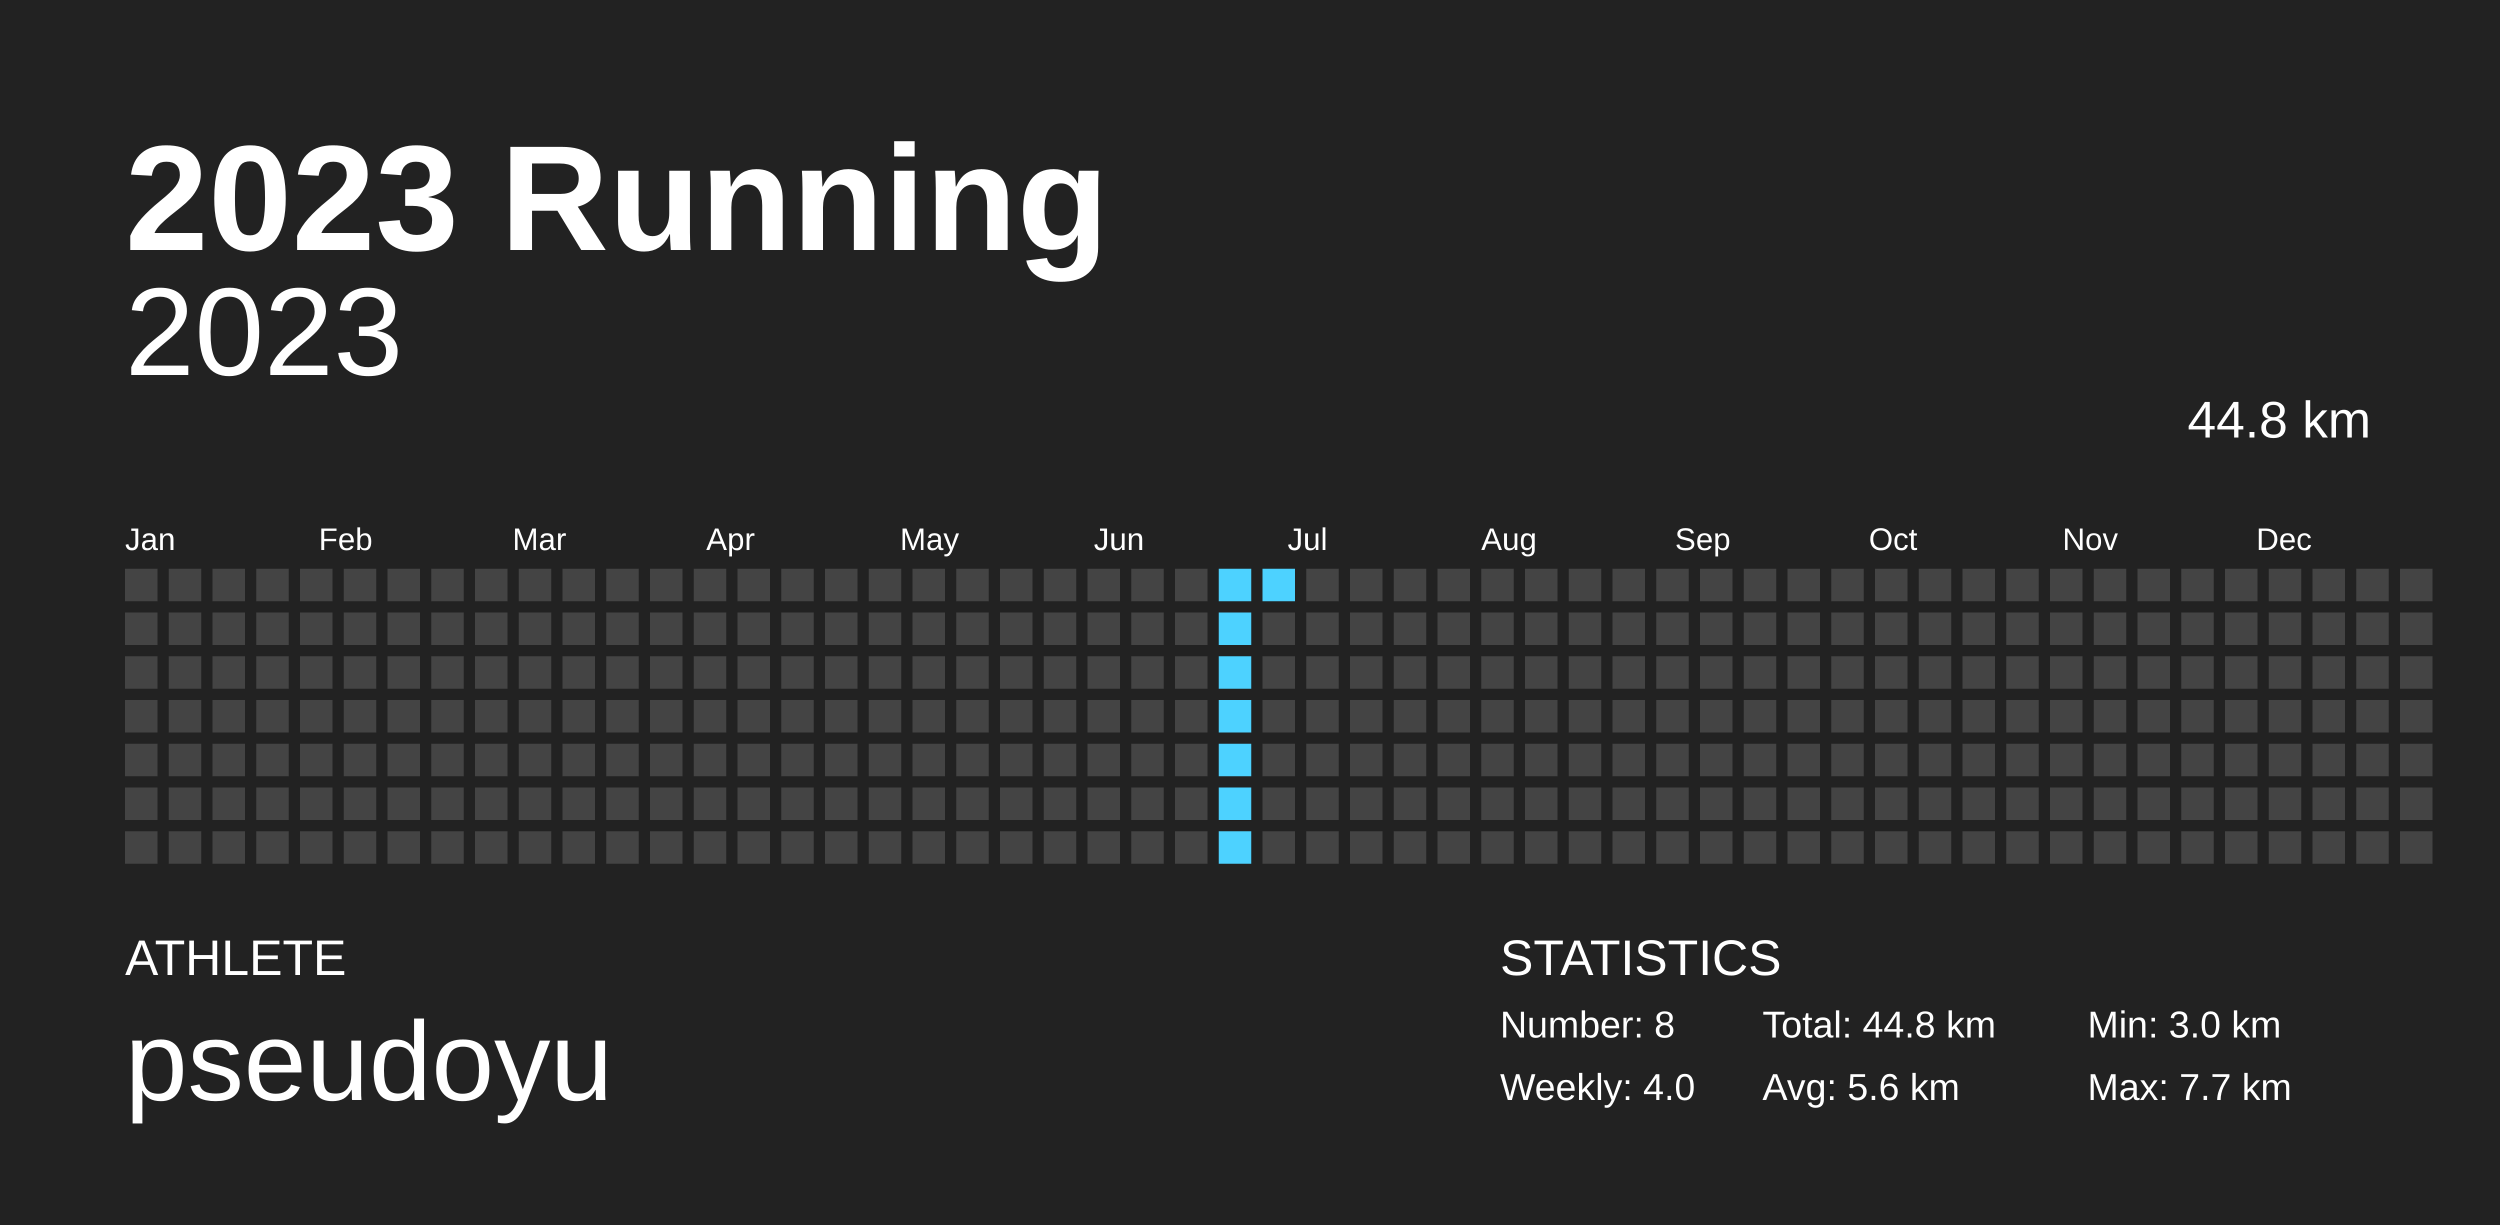
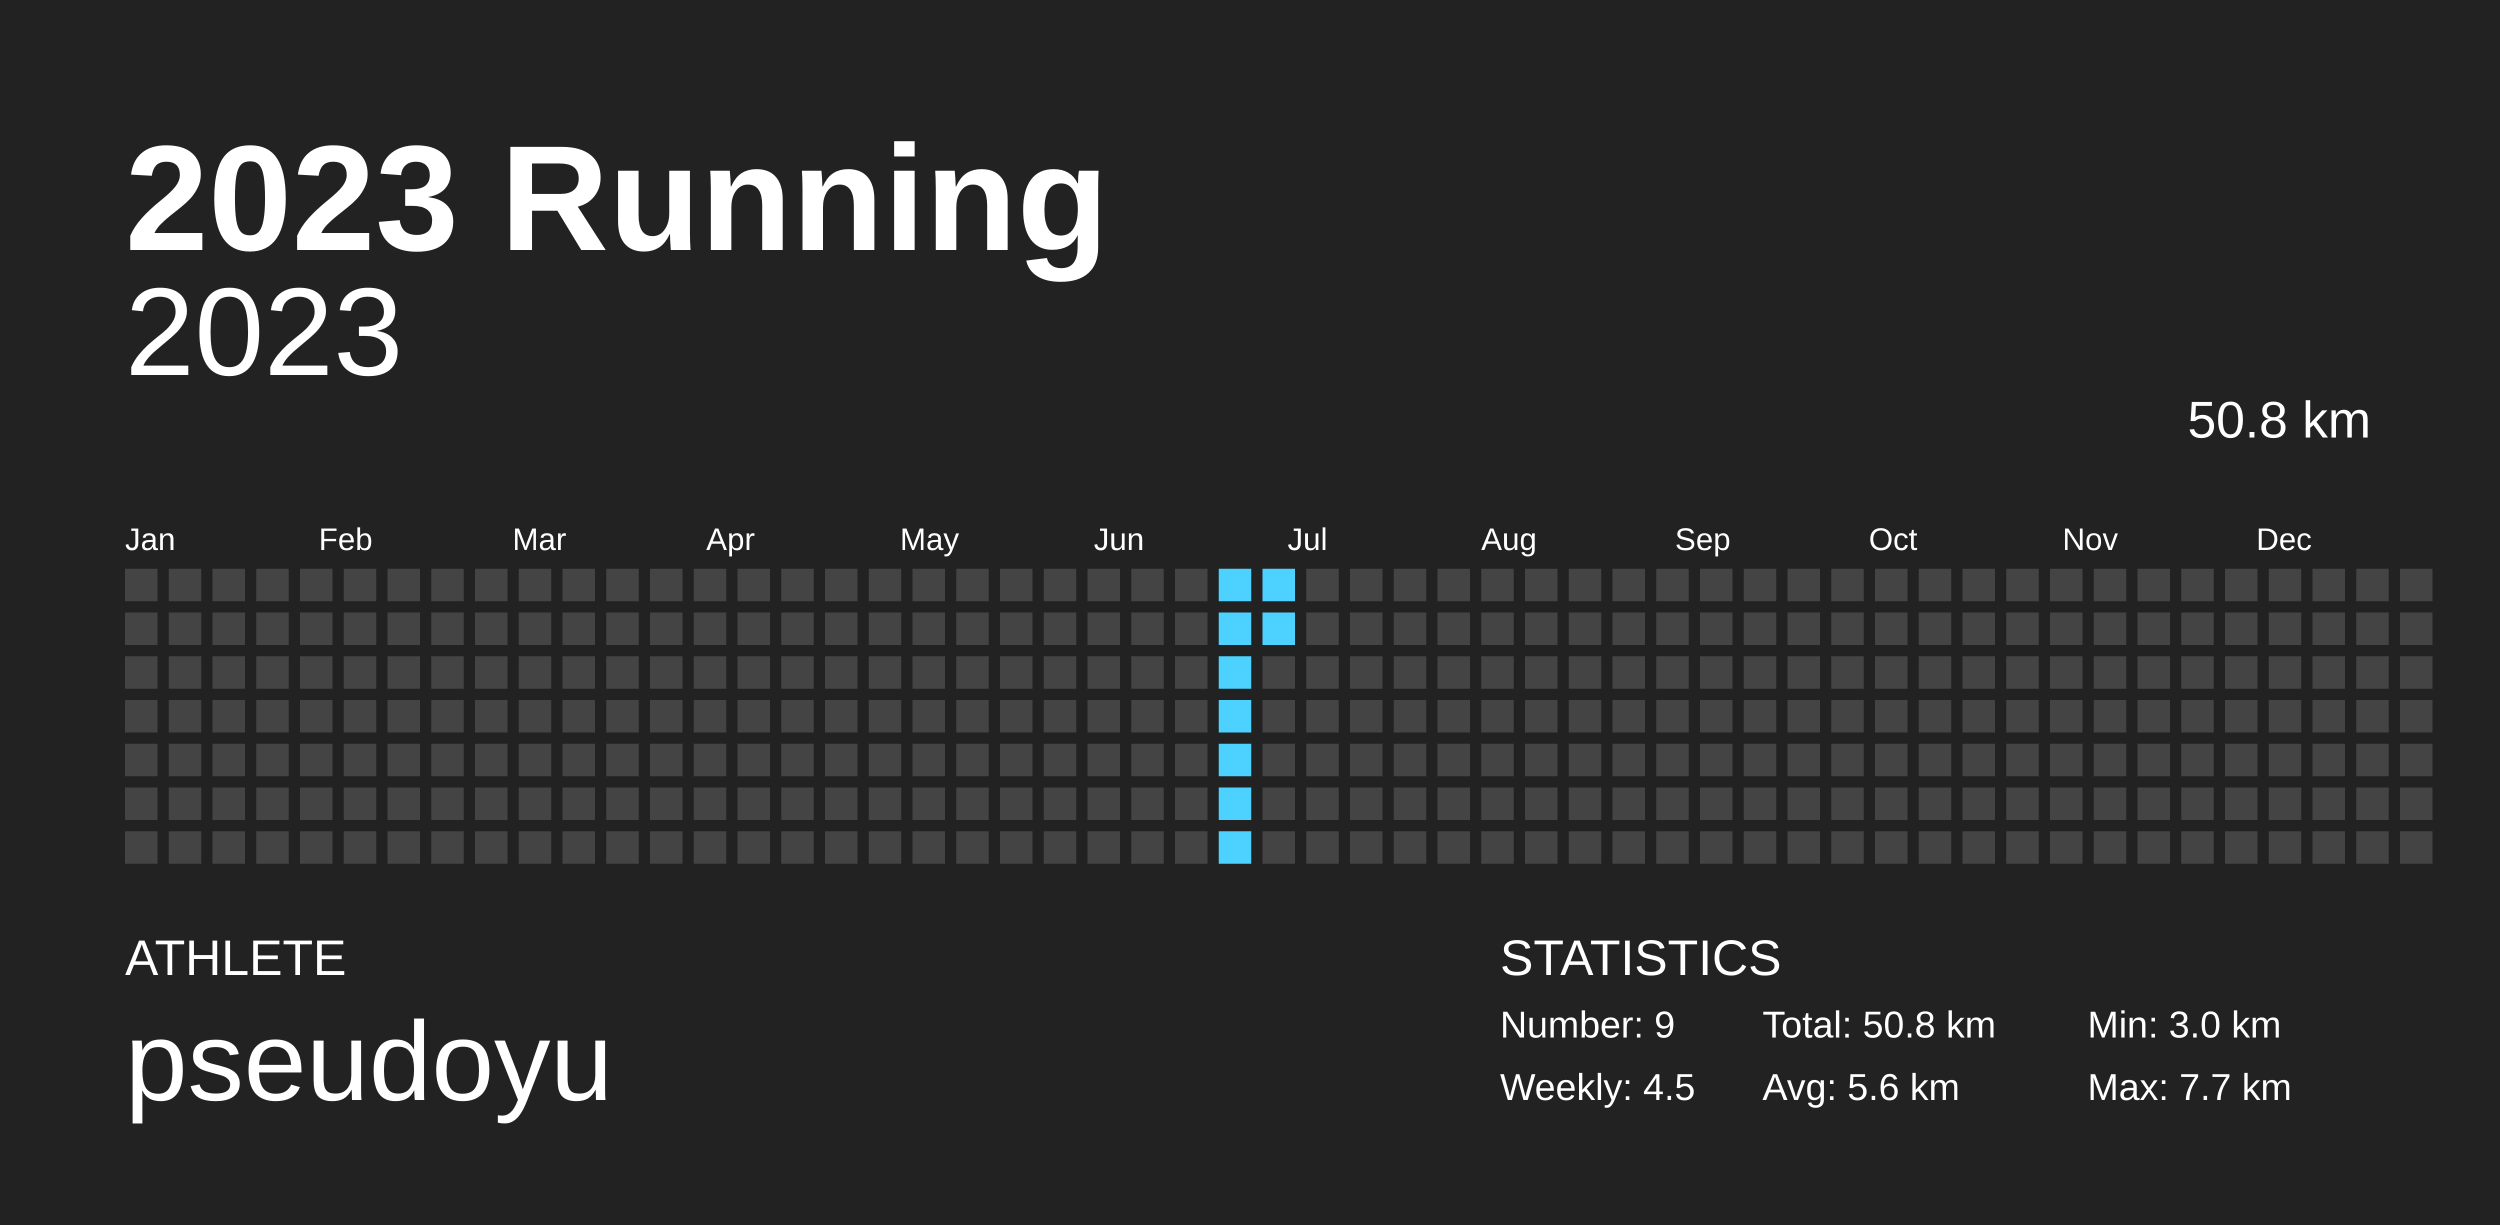
<svg xmlns="http://www.w3.org/2000/svg" baseProfile="full" height="98mm" version="1.1" viewBox="0,0,200,98" width="200mm">
  <defs />
  <rect fill="#222222" height="98" width="200" x="0" y="0" />
  <text fill="#FFFFFF" style="font-size:12px; font-family:Arial; font-weight:bold;" x="10" y="20">2023 Running</text>
  <text fill="#FFFFFF" style="font-size:4px; font-family:Arial" x="10" y="78">ATHLETE</text>
  <text fill="#FFFFFF" style="font-size:9px; font-family:Arial" x="10" y="88">pseudoyu</text>
  <text fill="#FFFFFF" style="font-size:4px; font-family:Arial" x="120" y="78">STATISTICS</text>
-   <text fill="#FFFFFF" style="font-size:3px; font-family:Arial" x="120" y="83">Number: 8</text>
-   <text fill="#FFFFFF" style="font-size:3px; font-family:Arial" x="120" y="88">Weekly: 4.0</text>
-   <text fill="#FFFFFF" style="font-size:3px; font-family:Arial" x="141" y="83">Total: 44.8 km</text>
+   <text fill="#FFFFFF" style="font-size:3px; font-family:Arial" x="120" y="83">Number: 9</text>
+   <text fill="#FFFFFF" style="font-size:3px; font-family:Arial" x="120" y="88">Weekly: 4.5</text>
+   <text fill="#FFFFFF" style="font-size:3px; font-family:Arial" x="141" y="83">Total: 50.8 km</text>
  <text fill="#FFFFFF" style="font-size:3px; font-family:Arial" x="141" y="88">Avg: 5.6 km</text>
  <text fill="#FFFFFF" style="font-size:3px; font-family:Arial" x="167" y="83">Min: 3.0 km</text>
  <text fill="#FFFFFF" style="font-size:3px; font-family:Arial" x="167" y="88">Max: 7.7 km</text>
  <text alignment-baseline="hanging" fill="#FFFFFF" style="font-size:10.0px; font-family:Arial;" x="10" y="30">2023</text>
-   <text alignment-baseline="hanging" fill="#FFFFFF" style="font-size:4.125px; font-family:Arial;" x="175" y="35">44.8 km</text>
+   <text alignment-baseline="hanging" fill="#FFFFFF" style="font-size:4.125px; font-family:Arial;" x="175" y="35">50.8 km</text>
  <text fill="#FFFFFF" style="font-size:2.5px; font-family:Arial" x="10.0" y="44">Jan</text>
  <text fill="#FFFFFF" style="font-size:2.5px; font-family:Arial" x="25.5" y="44">Feb</text>
  <text fill="#FFFFFF" style="font-size:2.5px; font-family:Arial" x="41.0" y="44">Mar</text>
  <text fill="#FFFFFF" style="font-size:2.5px; font-family:Arial" x="56.5" y="44">Apr</text>
  <text fill="#FFFFFF" style="font-size:2.5px; font-family:Arial" x="72.0" y="44">May</text>
  <text fill="#FFFFFF" style="font-size:2.5px; font-family:Arial" x="87.5" y="44">Jun</text>
  <text fill="#FFFFFF" style="font-size:2.5px; font-family:Arial" x="103.0" y="44">Jul</text>
  <text fill="#FFFFFF" style="font-size:2.5px; font-family:Arial" x="118.5" y="44">Aug</text>
  <text fill="#FFFFFF" style="font-size:2.5px; font-family:Arial" x="134.0" y="44">Sep</text>
  <text fill="#FFFFFF" style="font-size:2.5px; font-family:Arial" x="149.5" y="44">Oct</text>
  <text fill="#FFFFFF" style="font-size:2.5px; font-family:Arial" x="165.0" y="44">Nov</text>
  <text fill="#FFFFFF" style="font-size:2.5px; font-family:Arial" x="180.5" y="44">Dec</text>
  <rect fill="#444444" height="2.6" width="2.6" x="10.0" y="45.5" />
  <rect fill="#444444" height="2.6" width="2.6" x="10.0" y="49.0" />
  <rect fill="#444444" height="2.6" width="2.6" x="10.0" y="52.5" />
  <rect fill="#444444" height="2.6" width="2.6" x="10.0" y="56.0" />
  <rect fill="#444444" height="2.6" width="2.6" x="10.0" y="59.5" />
  <rect fill="#444444" height="2.6" width="2.6" x="10.0" y="63.0" />
  <rect fill="#444444" height="2.6" width="2.6" x="10.0" y="66.5" />
  <rect fill="#444444" height="2.6" width="2.6" x="13.5" y="45.5" />
  <rect fill="#444444" height="2.6" width="2.6" x="13.5" y="49.0" />
  <rect fill="#444444" height="2.6" width="2.6" x="13.5" y="52.5" />
  <rect fill="#444444" height="2.6" width="2.6" x="13.5" y="56.0" />
  <rect fill="#444444" height="2.6" width="2.6" x="13.5" y="59.5" />
  <rect fill="#444444" height="2.6" width="2.6" x="13.5" y="63.0" />
  <rect fill="#444444" height="2.6" width="2.6" x="13.5" y="66.5" />
  <rect fill="#444444" height="2.6" width="2.6" x="17.0" y="45.5" />
  <rect fill="#444444" height="2.6" width="2.6" x="17.0" y="49.0" />
  <rect fill="#444444" height="2.6" width="2.6" x="17.0" y="52.5" />
  <rect fill="#444444" height="2.6" width="2.6" x="17.0" y="56.0" />
  <rect fill="#444444" height="2.6" width="2.6" x="17.0" y="59.5" />
  <rect fill="#444444" height="2.6" width="2.6" x="17.0" y="63.0" />
  <rect fill="#444444" height="2.6" width="2.6" x="17.0" y="66.5" />
  <rect fill="#444444" height="2.6" width="2.6" x="20.5" y="45.5" />
  <rect fill="#444444" height="2.6" width="2.6" x="20.5" y="49.0" />
  <rect fill="#444444" height="2.6" width="2.6" x="20.5" y="52.5" />
  <rect fill="#444444" height="2.6" width="2.6" x="20.5" y="56.0" />
  <rect fill="#444444" height="2.6" width="2.6" x="20.5" y="59.5" />
  <rect fill="#444444" height="2.6" width="2.6" x="20.5" y="63.0" />
  <rect fill="#444444" height="2.6" width="2.6" x="20.5" y="66.5" />
  <rect fill="#444444" height="2.6" width="2.6" x="24.0" y="45.5" />
  <rect fill="#444444" height="2.6" width="2.6" x="24.0" y="49.0" />
  <rect fill="#444444" height="2.6" width="2.6" x="24.0" y="52.5" />
  <rect fill="#444444" height="2.6" width="2.6" x="24.0" y="56.0" />
  <rect fill="#444444" height="2.6" width="2.6" x="24.0" y="59.5" />
  <rect fill="#444444" height="2.6" width="2.6" x="24.0" y="63.0" />
  <rect fill="#444444" height="2.6" width="2.6" x="24.0" y="66.5" />
  <rect fill="#444444" height="2.6" width="2.6" x="27.5" y="45.5" />
  <rect fill="#444444" height="2.6" width="2.6" x="27.5" y="49.0" />
  <rect fill="#444444" height="2.6" width="2.6" x="27.5" y="52.5" />
  <rect fill="#444444" height="2.6" width="2.6" x="27.5" y="56.0" />
  <rect fill="#444444" height="2.6" width="2.6" x="27.5" y="59.5" />
  <rect fill="#444444" height="2.6" width="2.6" x="27.5" y="63.0" />
  <rect fill="#444444" height="2.6" width="2.6" x="27.5" y="66.5" />
  <rect fill="#444444" height="2.6" width="2.6" x="31.0" y="45.5" />
  <rect fill="#444444" height="2.6" width="2.6" x="31.0" y="49.0" />
  <rect fill="#444444" height="2.6" width="2.6" x="31.0" y="52.5" />
  <rect fill="#444444" height="2.6" width="2.6" x="31.0" y="56.0" />
  <rect fill="#444444" height="2.6" width="2.6" x="31.0" y="59.5" />
  <rect fill="#444444" height="2.6" width="2.6" x="31.0" y="63.0" />
  <rect fill="#444444" height="2.6" width="2.6" x="31.0" y="66.5" />
  <rect fill="#444444" height="2.6" width="2.6" x="34.5" y="45.5" />
  <rect fill="#444444" height="2.6" width="2.6" x="34.5" y="49.0" />
  <rect fill="#444444" height="2.6" width="2.6" x="34.5" y="52.5" />
  <rect fill="#444444" height="2.6" width="2.6" x="34.5" y="56.0" />
  <rect fill="#444444" height="2.6" width="2.6" x="34.5" y="59.5" />
  <rect fill="#444444" height="2.6" width="2.6" x="34.5" y="63.0" />
  <rect fill="#444444" height="2.6" width="2.6" x="34.5" y="66.5" />
  <rect fill="#444444" height="2.6" width="2.6" x="38.0" y="45.5" />
  <rect fill="#444444" height="2.6" width="2.6" x="38.0" y="49.0" />
  <rect fill="#444444" height="2.6" width="2.6" x="38.0" y="52.5" />
  <rect fill="#444444" height="2.6" width="2.6" x="38.0" y="56.0" />
  <rect fill="#444444" height="2.6" width="2.6" x="38.0" y="59.5" />
  <rect fill="#444444" height="2.6" width="2.6" x="38.0" y="63.0" />
  <rect fill="#444444" height="2.6" width="2.6" x="38.0" y="66.5" />
  <rect fill="#444444" height="2.6" width="2.6" x="41.5" y="45.5" />
  <rect fill="#444444" height="2.6" width="2.6" x="41.5" y="49.0" />
  <rect fill="#444444" height="2.6" width="2.6" x="41.5" y="52.5" />
  <rect fill="#444444" height="2.6" width="2.6" x="41.5" y="56.0" />
  <rect fill="#444444" height="2.6" width="2.6" x="41.5" y="59.5" />
  <rect fill="#444444" height="2.6" width="2.6" x="41.5" y="63.0" />
  <rect fill="#444444" height="2.6" width="2.6" x="41.5" y="66.5" />
  <rect fill="#444444" height="2.6" width="2.6" x="45.0" y="45.5" />
  <rect fill="#444444" height="2.6" width="2.6" x="45.0" y="49.0" />
  <rect fill="#444444" height="2.6" width="2.6" x="45.0" y="52.5" />
  <rect fill="#444444" height="2.6" width="2.6" x="45.0" y="56.0" />
  <rect fill="#444444" height="2.6" width="2.6" x="45.0" y="59.5" />
  <rect fill="#444444" height="2.6" width="2.6" x="45.0" y="63.0" />
  <rect fill="#444444" height="2.6" width="2.6" x="45.0" y="66.5" />
  <rect fill="#444444" height="2.6" width="2.6" x="48.5" y="45.5" />
  <rect fill="#444444" height="2.6" width="2.6" x="48.5" y="49.0" />
  <rect fill="#444444" height="2.6" width="2.6" x="48.5" y="52.5" />
  <rect fill="#444444" height="2.6" width="2.6" x="48.5" y="56.0" />
  <rect fill="#444444" height="2.6" width="2.6" x="48.5" y="59.5" />
  <rect fill="#444444" height="2.6" width="2.6" x="48.5" y="63.0" />
  <rect fill="#444444" height="2.6" width="2.6" x="48.5" y="66.5" />
  <rect fill="#444444" height="2.6" width="2.6" x="52.0" y="45.5" />
  <rect fill="#444444" height="2.6" width="2.6" x="52.0" y="49.0" />
  <rect fill="#444444" height="2.6" width="2.6" x="52.0" y="52.5" />
  <rect fill="#444444" height="2.6" width="2.6" x="52.0" y="56.0" />
  <rect fill="#444444" height="2.6" width="2.6" x="52.0" y="59.5" />
  <rect fill="#444444" height="2.6" width="2.6" x="52.0" y="63.0" />
  <rect fill="#444444" height="2.6" width="2.6" x="52.0" y="66.5" />
  <rect fill="#444444" height="2.6" width="2.6" x="55.5" y="45.5" />
  <rect fill="#444444" height="2.6" width="2.6" x="55.5" y="49.0" />
  <rect fill="#444444" height="2.6" width="2.6" x="55.5" y="52.5" />
  <rect fill="#444444" height="2.6" width="2.6" x="55.5" y="56.0" />
  <rect fill="#444444" height="2.6" width="2.6" x="55.5" y="59.5" />
  <rect fill="#444444" height="2.6" width="2.6" x="55.5" y="63.0" />
  <rect fill="#444444" height="2.6" width="2.6" x="55.5" y="66.5" />
  <rect fill="#444444" height="2.6" width="2.6" x="59.0" y="45.5" />
  <rect fill="#444444" height="2.6" width="2.6" x="59.0" y="49.0" />
  <rect fill="#444444" height="2.6" width="2.6" x="59.0" y="52.5" />
  <rect fill="#444444" height="2.6" width="2.6" x="59.0" y="56.0" />
  <rect fill="#444444" height="2.6" width="2.6" x="59.0" y="59.5" />
  <rect fill="#444444" height="2.6" width="2.6" x="59.0" y="63.0" />
  <rect fill="#444444" height="2.6" width="2.6" x="59.0" y="66.5" />
  <rect fill="#444444" height="2.6" width="2.6" x="62.5" y="45.5" />
  <rect fill="#444444" height="2.6" width="2.6" x="62.5" y="49.0" />
  <rect fill="#444444" height="2.6" width="2.6" x="62.5" y="52.5" />
  <rect fill="#444444" height="2.6" width="2.6" x="62.5" y="56.0" />
  <rect fill="#444444" height="2.6" width="2.6" x="62.5" y="59.5" />
  <rect fill="#444444" height="2.6" width="2.6" x="62.5" y="63.0" />
  <rect fill="#444444" height="2.6" width="2.6" x="62.5" y="66.5" />
  <rect fill="#444444" height="2.6" width="2.6" x="66.0" y="45.5" />
  <rect fill="#444444" height="2.6" width="2.6" x="66.0" y="49.0" />
  <rect fill="#444444" height="2.6" width="2.6" x="66.0" y="52.5" />
  <rect fill="#444444" height="2.6" width="2.6" x="66.0" y="56.0" />
  <rect fill="#444444" height="2.6" width="2.6" x="66.0" y="59.5" />
  <rect fill="#444444" height="2.6" width="2.6" x="66.0" y="63.0" />
  <rect fill="#444444" height="2.6" width="2.6" x="66.0" y="66.5" />
  <rect fill="#444444" height="2.6" width="2.6" x="69.5" y="45.5" />
  <rect fill="#444444" height="2.6" width="2.6" x="69.5" y="49.0" />
  <rect fill="#444444" height="2.6" width="2.6" x="69.5" y="52.5" />
  <rect fill="#444444" height="2.6" width="2.6" x="69.5" y="56.0" />
  <rect fill="#444444" height="2.6" width="2.6" x="69.5" y="59.5" />
  <rect fill="#444444" height="2.6" width="2.6" x="69.5" y="63.0" />
  <rect fill="#444444" height="2.6" width="2.6" x="69.5" y="66.5" />
  <rect fill="#444444" height="2.6" width="2.6" x="73.0" y="45.5" />
  <rect fill="#444444" height="2.6" width="2.6" x="73.0" y="49.0" />
  <rect fill="#444444" height="2.6" width="2.6" x="73.0" y="52.5" />
  <rect fill="#444444" height="2.6" width="2.6" x="73.0" y="56.0" />
  <rect fill="#444444" height="2.6" width="2.6" x="73.0" y="59.5" />
  <rect fill="#444444" height="2.6" width="2.6" x="73.0" y="63.0" />
  <rect fill="#444444" height="2.6" width="2.6" x="73.0" y="66.5" />
  <rect fill="#444444" height="2.6" width="2.6" x="76.5" y="45.5" />
  <rect fill="#444444" height="2.6" width="2.6" x="76.5" y="49.0" />
  <rect fill="#444444" height="2.6" width="2.6" x="76.5" y="52.5" />
  <rect fill="#444444" height="2.6" width="2.6" x="76.5" y="56.0" />
  <rect fill="#444444" height="2.6" width="2.6" x="76.5" y="59.5" />
  <rect fill="#444444" height="2.6" width="2.6" x="76.5" y="63.0" />
  <rect fill="#444444" height="2.6" width="2.6" x="76.5" y="66.5" />
  <rect fill="#444444" height="2.6" width="2.6" x="80.0" y="45.5" />
  <rect fill="#444444" height="2.6" width="2.6" x="80.0" y="49.0" />
  <rect fill="#444444" height="2.6" width="2.6" x="80.0" y="52.5" />
  <rect fill="#444444" height="2.6" width="2.6" x="80.0" y="56.0" />
  <rect fill="#444444" height="2.6" width="2.6" x="80.0" y="59.5" />
  <rect fill="#444444" height="2.6" width="2.6" x="80.0" y="63.0" />
  <rect fill="#444444" height="2.6" width="2.6" x="80.0" y="66.5" />
  <rect fill="#444444" height="2.6" width="2.6" x="83.5" y="45.5" />
  <rect fill="#444444" height="2.6" width="2.6" x="83.5" y="49.0" />
  <rect fill="#444444" height="2.6" width="2.6" x="83.5" y="52.5" />
  <rect fill="#444444" height="2.6" width="2.6" x="83.5" y="56.0" />
  <rect fill="#444444" height="2.6" width="2.6" x="83.5" y="59.5" />
  <rect fill="#444444" height="2.6" width="2.6" x="83.5" y="63.0" />
  <rect fill="#444444" height="2.6" width="2.6" x="83.5" y="66.5" />
  <rect fill="#444444" height="2.6" width="2.6" x="87.0" y="45.5" />
  <rect fill="#444444" height="2.6" width="2.6" x="87.0" y="49.0" />
  <rect fill="#444444" height="2.6" width="2.6" x="87.0" y="52.5" />
  <rect fill="#444444" height="2.6" width="2.6" x="87.0" y="56.0" />
  <rect fill="#444444" height="2.6" width="2.6" x="87.0" y="59.5" />
  <rect fill="#444444" height="2.6" width="2.6" x="87.0" y="63.0" />
  <rect fill="#444444" height="2.6" width="2.6" x="87.0" y="66.5" />
  <rect fill="#444444" height="2.6" width="2.6" x="90.5" y="45.5" />
  <rect fill="#444444" height="2.6" width="2.6" x="90.5" y="49.0" />
  <rect fill="#444444" height="2.6" width="2.6" x="90.5" y="52.5" />
  <rect fill="#444444" height="2.6" width="2.6" x="90.5" y="56.0" />
  <rect fill="#444444" height="2.6" width="2.6" x="90.5" y="59.5" />
  <rect fill="#444444" height="2.6" width="2.6" x="90.5" y="63.0" />
  <rect fill="#444444" height="2.6" width="2.6" x="90.5" y="66.5" />
  <rect fill="#444444" height="2.6" width="2.6" x="94.0" y="45.5" />
  <rect fill="#444444" height="2.6" width="2.6" x="94.0" y="49.0" />
  <rect fill="#444444" height="2.6" width="2.6" x="94.0" y="52.5" />
  <rect fill="#444444" height="2.6" width="2.6" x="94.0" y="56.0" />
  <rect fill="#444444" height="2.6" width="2.6" x="94.0" y="59.5" />
  <rect fill="#444444" height="2.6" width="2.6" x="94.0" y="63.0" />
  <rect fill="#444444" height="2.6" width="2.6" x="94.0" y="66.5" />
  <rect fill="#4dd2ff" height="2.6" width="2.6" x="97.5" y="45.5" />
  <rect fill="#4dd2ff" height="2.6" width="2.6" x="97.5" y="49.0" />
  <rect fill="#4dd2ff" height="2.6" width="2.6" x="97.5" y="52.5" />
  <rect fill="#4dd2ff" height="2.6" width="2.6" x="97.5" y="56.0" />
  <rect fill="#4dd2ff" height="2.6" width="2.6" x="97.5" y="59.5" />
  <rect fill="#4dd2ff" height="2.6" width="2.6" x="97.5" y="63.0" />
  <rect fill="#4dd2ff" height="2.6" width="2.6" x="97.5" y="66.5" />
  <rect fill="#4dd2ff" height="2.6" width="2.6" x="101.0" y="45.5" />
-   <rect fill="#444444" height="2.6" width="2.6" x="101.0" y="49.0" />
+   <rect fill="#4dd2ff" height="2.6" width="2.6" x="101.0" y="49.0" />
  <rect fill="#444444" height="2.6" width="2.6" x="101.0" y="52.5" />
  <rect fill="#444444" height="2.6" width="2.6" x="101.0" y="56.0" />
  <rect fill="#444444" height="2.6" width="2.6" x="101.0" y="59.5" />
  <rect fill="#444444" height="2.6" width="2.6" x="101.0" y="63.0" />
  <rect fill="#444444" height="2.6" width="2.6" x="101.0" y="66.5" />
  <rect fill="#444444" height="2.6" width="2.6" x="104.5" y="45.5" />
  <rect fill="#444444" height="2.6" width="2.6" x="104.5" y="49.0" />
  <rect fill="#444444" height="2.6" width="2.6" x="104.5" y="52.5" />
  <rect fill="#444444" height="2.6" width="2.6" x="104.5" y="56.0" />
  <rect fill="#444444" height="2.6" width="2.6" x="104.5" y="59.5" />
  <rect fill="#444444" height="2.6" width="2.6" x="104.5" y="63.0" />
  <rect fill="#444444" height="2.6" width="2.6" x="104.5" y="66.5" />
  <rect fill="#444444" height="2.6" width="2.6" x="108.0" y="45.5" />
  <rect fill="#444444" height="2.6" width="2.6" x="108.0" y="49.0" />
  <rect fill="#444444" height="2.6" width="2.6" x="108.0" y="52.5" />
  <rect fill="#444444" height="2.6" width="2.6" x="108.0" y="56.0" />
  <rect fill="#444444" height="2.6" width="2.6" x="108.0" y="59.5" />
  <rect fill="#444444" height="2.6" width="2.6" x="108.0" y="63.0" />
  <rect fill="#444444" height="2.6" width="2.6" x="108.0" y="66.5" />
  <rect fill="#444444" height="2.6" width="2.6" x="111.5" y="45.5" />
  <rect fill="#444444" height="2.6" width="2.6" x="111.5" y="49.0" />
  <rect fill="#444444" height="2.6" width="2.6" x="111.5" y="52.5" />
  <rect fill="#444444" height="2.6" width="2.6" x="111.5" y="56.0" />
  <rect fill="#444444" height="2.6" width="2.6" x="111.5" y="59.5" />
  <rect fill="#444444" height="2.6" width="2.6" x="111.5" y="63.0" />
  <rect fill="#444444" height="2.6" width="2.6" x="111.5" y="66.5" />
  <rect fill="#444444" height="2.6" width="2.6" x="115.0" y="45.5" />
  <rect fill="#444444" height="2.6" width="2.6" x="115.0" y="49.0" />
  <rect fill="#444444" height="2.6" width="2.6" x="115.0" y="52.5" />
  <rect fill="#444444" height="2.6" width="2.6" x="115.0" y="56.0" />
  <rect fill="#444444" height="2.6" width="2.6" x="115.0" y="59.5" />
  <rect fill="#444444" height="2.6" width="2.6" x="115.0" y="63.0" />
  <rect fill="#444444" height="2.6" width="2.6" x="115.0" y="66.5" />
  <rect fill="#444444" height="2.6" width="2.6" x="118.5" y="45.5" />
  <rect fill="#444444" height="2.6" width="2.6" x="118.5" y="49.0" />
  <rect fill="#444444" height="2.6" width="2.6" x="118.5" y="52.5" />
  <rect fill="#444444" height="2.6" width="2.6" x="118.5" y="56.0" />
  <rect fill="#444444" height="2.6" width="2.6" x="118.5" y="59.5" />
  <rect fill="#444444" height="2.6" width="2.6" x="118.5" y="63.0" />
  <rect fill="#444444" height="2.6" width="2.6" x="118.5" y="66.5" />
  <rect fill="#444444" height="2.6" width="2.6" x="122.0" y="45.5" />
  <rect fill="#444444" height="2.6" width="2.6" x="122.0" y="49.0" />
  <rect fill="#444444" height="2.6" width="2.6" x="122.0" y="52.5" />
  <rect fill="#444444" height="2.6" width="2.6" x="122.0" y="56.0" />
  <rect fill="#444444" height="2.6" width="2.6" x="122.0" y="59.5" />
  <rect fill="#444444" height="2.6" width="2.6" x="122.0" y="63.0" />
  <rect fill="#444444" height="2.6" width="2.6" x="122.0" y="66.5" />
  <rect fill="#444444" height="2.6" width="2.6" x="125.5" y="45.5" />
  <rect fill="#444444" height="2.6" width="2.6" x="125.5" y="49.0" />
  <rect fill="#444444" height="2.6" width="2.6" x="125.5" y="52.5" />
  <rect fill="#444444" height="2.6" width="2.6" x="125.5" y="56.0" />
  <rect fill="#444444" height="2.6" width="2.6" x="125.5" y="59.5" />
  <rect fill="#444444" height="2.6" width="2.6" x="125.5" y="63.0" />
  <rect fill="#444444" height="2.6" width="2.6" x="125.5" y="66.5" />
  <rect fill="#444444" height="2.6" width="2.6" x="129.0" y="45.5" />
  <rect fill="#444444" height="2.6" width="2.6" x="129.0" y="49.0" />
  <rect fill="#444444" height="2.6" width="2.6" x="129.0" y="52.5" />
  <rect fill="#444444" height="2.6" width="2.6" x="129.0" y="56.0" />
  <rect fill="#444444" height="2.6" width="2.6" x="129.0" y="59.5" />
  <rect fill="#444444" height="2.6" width="2.6" x="129.0" y="63.0" />
  <rect fill="#444444" height="2.6" width="2.6" x="129.0" y="66.5" />
  <rect fill="#444444" height="2.6" width="2.6" x="132.5" y="45.5" />
  <rect fill="#444444" height="2.6" width="2.6" x="132.5" y="49.0" />
  <rect fill="#444444" height="2.6" width="2.6" x="132.5" y="52.5" />
  <rect fill="#444444" height="2.6" width="2.6" x="132.5" y="56.0" />
  <rect fill="#444444" height="2.6" width="2.6" x="132.5" y="59.5" />
  <rect fill="#444444" height="2.6" width="2.6" x="132.5" y="63.0" />
  <rect fill="#444444" height="2.6" width="2.6" x="132.5" y="66.5" />
  <rect fill="#444444" height="2.6" width="2.6" x="136.0" y="45.5" />
  <rect fill="#444444" height="2.6" width="2.6" x="136.0" y="49.0" />
  <rect fill="#444444" height="2.6" width="2.6" x="136.0" y="52.5" />
  <rect fill="#444444" height="2.6" width="2.6" x="136.0" y="56.0" />
  <rect fill="#444444" height="2.6" width="2.6" x="136.0" y="59.5" />
  <rect fill="#444444" height="2.6" width="2.6" x="136.0" y="63.0" />
  <rect fill="#444444" height="2.6" width="2.6" x="136.0" y="66.5" />
  <rect fill="#444444" height="2.6" width="2.6" x="139.5" y="45.5" />
  <rect fill="#444444" height="2.6" width="2.6" x="139.5" y="49.0" />
  <rect fill="#444444" height="2.6" width="2.6" x="139.5" y="52.5" />
  <rect fill="#444444" height="2.6" width="2.6" x="139.5" y="56.0" />
  <rect fill="#444444" height="2.6" width="2.6" x="139.5" y="59.5" />
  <rect fill="#444444" height="2.6" width="2.6" x="139.5" y="63.0" />
  <rect fill="#444444" height="2.6" width="2.6" x="139.5" y="66.5" />
  <rect fill="#444444" height="2.6" width="2.6" x="143.0" y="45.5" />
  <rect fill="#444444" height="2.6" width="2.6" x="143.0" y="49.0" />
  <rect fill="#444444" height="2.6" width="2.6" x="143.0" y="52.5" />
  <rect fill="#444444" height="2.6" width="2.6" x="143.0" y="56.0" />
  <rect fill="#444444" height="2.6" width="2.6" x="143.0" y="59.5" />
  <rect fill="#444444" height="2.6" width="2.6" x="143.0" y="63.0" />
  <rect fill="#444444" height="2.6" width="2.6" x="143.0" y="66.5" />
  <rect fill="#444444" height="2.6" width="2.6" x="146.5" y="45.5" />
  <rect fill="#444444" height="2.6" width="2.6" x="146.5" y="49.0" />
  <rect fill="#444444" height="2.6" width="2.6" x="146.5" y="52.5" />
  <rect fill="#444444" height="2.6" width="2.6" x="146.5" y="56.0" />
  <rect fill="#444444" height="2.6" width="2.6" x="146.5" y="59.5" />
  <rect fill="#444444" height="2.6" width="2.6" x="146.5" y="63.0" />
  <rect fill="#444444" height="2.6" width="2.6" x="146.5" y="66.5" />
  <rect fill="#444444" height="2.6" width="2.6" x="150.0" y="45.5" />
  <rect fill="#444444" height="2.6" width="2.6" x="150.0" y="49.0" />
  <rect fill="#444444" height="2.6" width="2.6" x="150.0" y="52.5" />
  <rect fill="#444444" height="2.6" width="2.6" x="150.0" y="56.0" />
  <rect fill="#444444" height="2.6" width="2.6" x="150.0" y="59.5" />
  <rect fill="#444444" height="2.6" width="2.6" x="150.0" y="63.0" />
  <rect fill="#444444" height="2.6" width="2.6" x="150.0" y="66.5" />
  <rect fill="#444444" height="2.6" width="2.6" x="153.5" y="45.5" />
  <rect fill="#444444" height="2.6" width="2.6" x="153.5" y="49.0" />
  <rect fill="#444444" height="2.6" width="2.6" x="153.5" y="52.5" />
  <rect fill="#444444" height="2.6" width="2.6" x="153.5" y="56.0" />
  <rect fill="#444444" height="2.6" width="2.6" x="153.5" y="59.5" />
  <rect fill="#444444" height="2.6" width="2.6" x="153.5" y="63.0" />
  <rect fill="#444444" height="2.6" width="2.6" x="153.5" y="66.5" />
  <rect fill="#444444" height="2.6" width="2.6" x="157.0" y="45.5" />
  <rect fill="#444444" height="2.6" width="2.6" x="157.0" y="49.0" />
  <rect fill="#444444" height="2.6" width="2.6" x="157.0" y="52.5" />
  <rect fill="#444444" height="2.6" width="2.6" x="157.0" y="56.0" />
  <rect fill="#444444" height="2.6" width="2.6" x="157.0" y="59.5" />
  <rect fill="#444444" height="2.6" width="2.6" x="157.0" y="63.0" />
  <rect fill="#444444" height="2.6" width="2.6" x="157.0" y="66.5" />
  <rect fill="#444444" height="2.6" width="2.6" x="160.5" y="45.5" />
  <rect fill="#444444" height="2.6" width="2.6" x="160.5" y="49.0" />
  <rect fill="#444444" height="2.6" width="2.6" x="160.5" y="52.5" />
  <rect fill="#444444" height="2.6" width="2.6" x="160.5" y="56.0" />
  <rect fill="#444444" height="2.6" width="2.6" x="160.5" y="59.5" />
  <rect fill="#444444" height="2.6" width="2.6" x="160.5" y="63.0" />
  <rect fill="#444444" height="2.6" width="2.6" x="160.5" y="66.5" />
  <rect fill="#444444" height="2.6" width="2.6" x="164.0" y="45.5" />
  <rect fill="#444444" height="2.6" width="2.6" x="164.0" y="49.0" />
  <rect fill="#444444" height="2.6" width="2.6" x="164.0" y="52.5" />
  <rect fill="#444444" height="2.6" width="2.6" x="164.0" y="56.0" />
  <rect fill="#444444" height="2.6" width="2.6" x="164.0" y="59.5" />
  <rect fill="#444444" height="2.6" width="2.6" x="164.0" y="63.0" />
  <rect fill="#444444" height="2.6" width="2.6" x="164.0" y="66.5" />
  <rect fill="#444444" height="2.6" width="2.6" x="167.5" y="45.5" />
  <rect fill="#444444" height="2.6" width="2.6" x="167.5" y="49.0" />
  <rect fill="#444444" height="2.6" width="2.6" x="167.5" y="52.5" />
  <rect fill="#444444" height="2.6" width="2.6" x="167.5" y="56.0" />
  <rect fill="#444444" height="2.6" width="2.6" x="167.5" y="59.5" />
  <rect fill="#444444" height="2.6" width="2.6" x="167.5" y="63.0" />
  <rect fill="#444444" height="2.6" width="2.6" x="167.5" y="66.5" />
  <rect fill="#444444" height="2.6" width="2.6" x="171.0" y="45.5" />
  <rect fill="#444444" height="2.6" width="2.6" x="171.0" y="49.0" />
  <rect fill="#444444" height="2.6" width="2.6" x="171.0" y="52.5" />
  <rect fill="#444444" height="2.6" width="2.6" x="171.0" y="56.0" />
  <rect fill="#444444" height="2.6" width="2.6" x="171.0" y="59.5" />
  <rect fill="#444444" height="2.6" width="2.6" x="171.0" y="63.0" />
  <rect fill="#444444" height="2.6" width="2.6" x="171.0" y="66.5" />
  <rect fill="#444444" height="2.6" width="2.6" x="174.5" y="45.5" />
  <rect fill="#444444" height="2.6" width="2.6" x="174.5" y="49.0" />
  <rect fill="#444444" height="2.6" width="2.6" x="174.5" y="52.5" />
  <rect fill="#444444" height="2.6" width="2.6" x="174.5" y="56.0" />
  <rect fill="#444444" height="2.6" width="2.6" x="174.5" y="59.5" />
  <rect fill="#444444" height="2.6" width="2.6" x="174.5" y="63.0" />
  <rect fill="#444444" height="2.6" width="2.6" x="174.5" y="66.5" />
  <rect fill="#444444" height="2.6" width="2.6" x="178.0" y="45.5" />
  <rect fill="#444444" height="2.6" width="2.6" x="178.0" y="49.0" />
  <rect fill="#444444" height="2.6" width="2.6" x="178.0" y="52.5" />
  <rect fill="#444444" height="2.6" width="2.6" x="178.0" y="56.0" />
  <rect fill="#444444" height="2.6" width="2.6" x="178.0" y="59.5" />
  <rect fill="#444444" height="2.6" width="2.6" x="178.0" y="63.0" />
  <rect fill="#444444" height="2.6" width="2.6" x="178.0" y="66.5" />
  <rect fill="#444444" height="2.6" width="2.6" x="181.5" y="45.5" />
  <rect fill="#444444" height="2.6" width="2.6" x="181.5" y="49.0" />
  <rect fill="#444444" height="2.6" width="2.6" x="181.5" y="52.5" />
  <rect fill="#444444" height="2.6" width="2.6" x="181.5" y="56.0" />
  <rect fill="#444444" height="2.6" width="2.6" x="181.5" y="59.5" />
  <rect fill="#444444" height="2.6" width="2.6" x="181.5" y="63.0" />
  <rect fill="#444444" height="2.6" width="2.6" x="181.5" y="66.5" />
  <rect fill="#444444" height="2.6" width="2.6" x="185.0" y="45.5" />
  <rect fill="#444444" height="2.6" width="2.6" x="185.0" y="49.0" />
  <rect fill="#444444" height="2.6" width="2.6" x="185.0" y="52.5" />
  <rect fill="#444444" height="2.6" width="2.6" x="185.0" y="56.0" />
  <rect fill="#444444" height="2.6" width="2.6" x="185.0" y="59.5" />
  <rect fill="#444444" height="2.6" width="2.6" x="185.0" y="63.0" />
  <rect fill="#444444" height="2.6" width="2.6" x="185.0" y="66.5" />
  <rect fill="#444444" height="2.6" width="2.6" x="188.5" y="45.5" />
  <rect fill="#444444" height="2.6" width="2.6" x="188.5" y="49.0" />
  <rect fill="#444444" height="2.6" width="2.6" x="188.5" y="52.5" />
  <rect fill="#444444" height="2.6" width="2.6" x="188.5" y="56.0" />
  <rect fill="#444444" height="2.6" width="2.6" x="188.5" y="59.5" />
  <rect fill="#444444" height="2.6" width="2.6" x="188.5" y="63.0" />
  <rect fill="#444444" height="2.6" width="2.6" x="188.5" y="66.5" />
  <rect fill="#444444" height="2.6" width="2.6" x="192.0" y="45.5" />
  <rect fill="#444444" height="2.6" width="2.6" x="192.0" y="49.0" />
  <rect fill="#444444" height="2.6" width="2.6" x="192.0" y="52.5" />
  <rect fill="#444444" height="2.6" width="2.6" x="192.0" y="56.0" />
  <rect fill="#444444" height="2.6" width="2.6" x="192.0" y="59.5" />
  <rect fill="#444444" height="2.6" width="2.6" x="192.0" y="63.0" />
  <rect fill="#444444" height="2.6" width="2.6" x="192.0" y="66.5" />
</svg>
